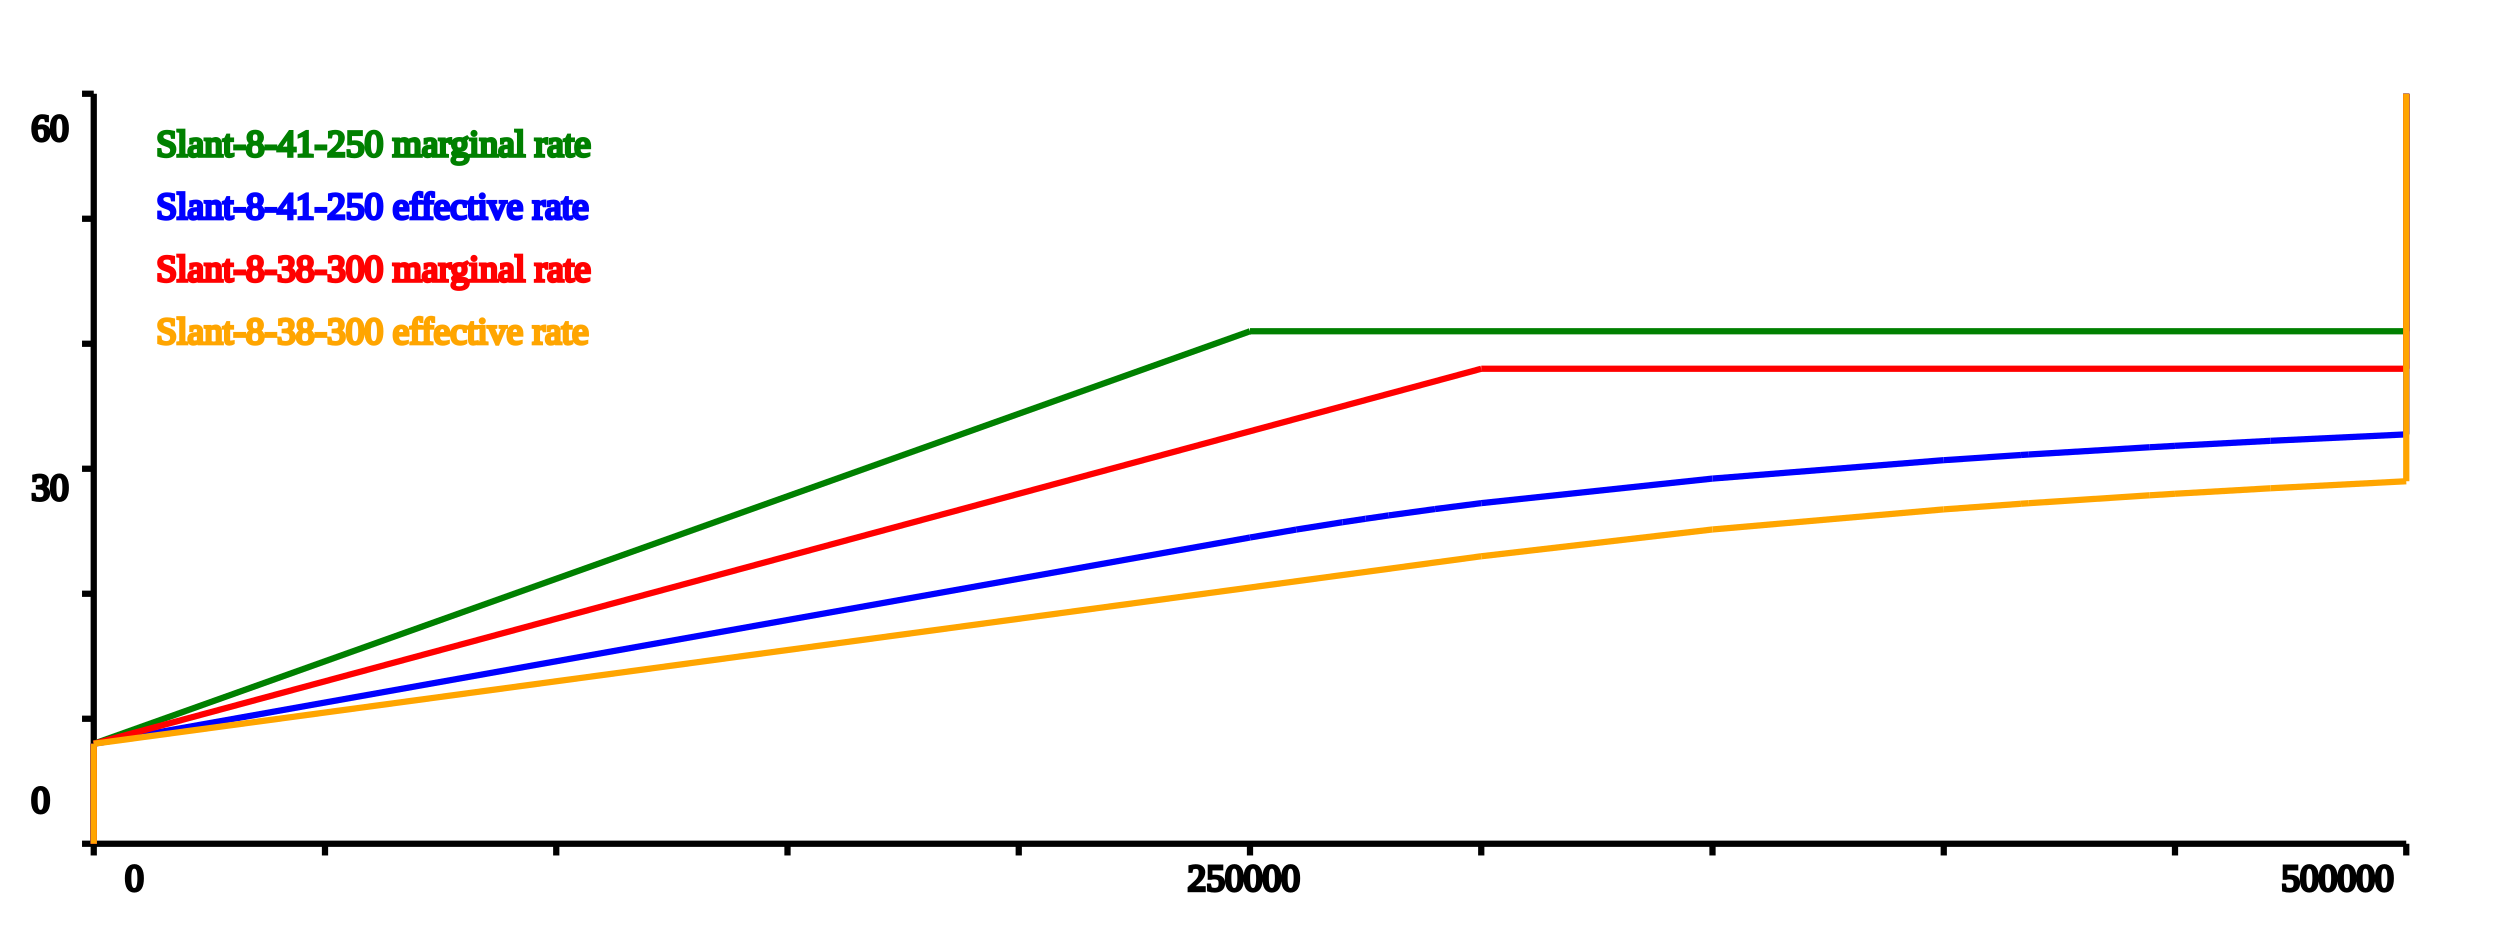
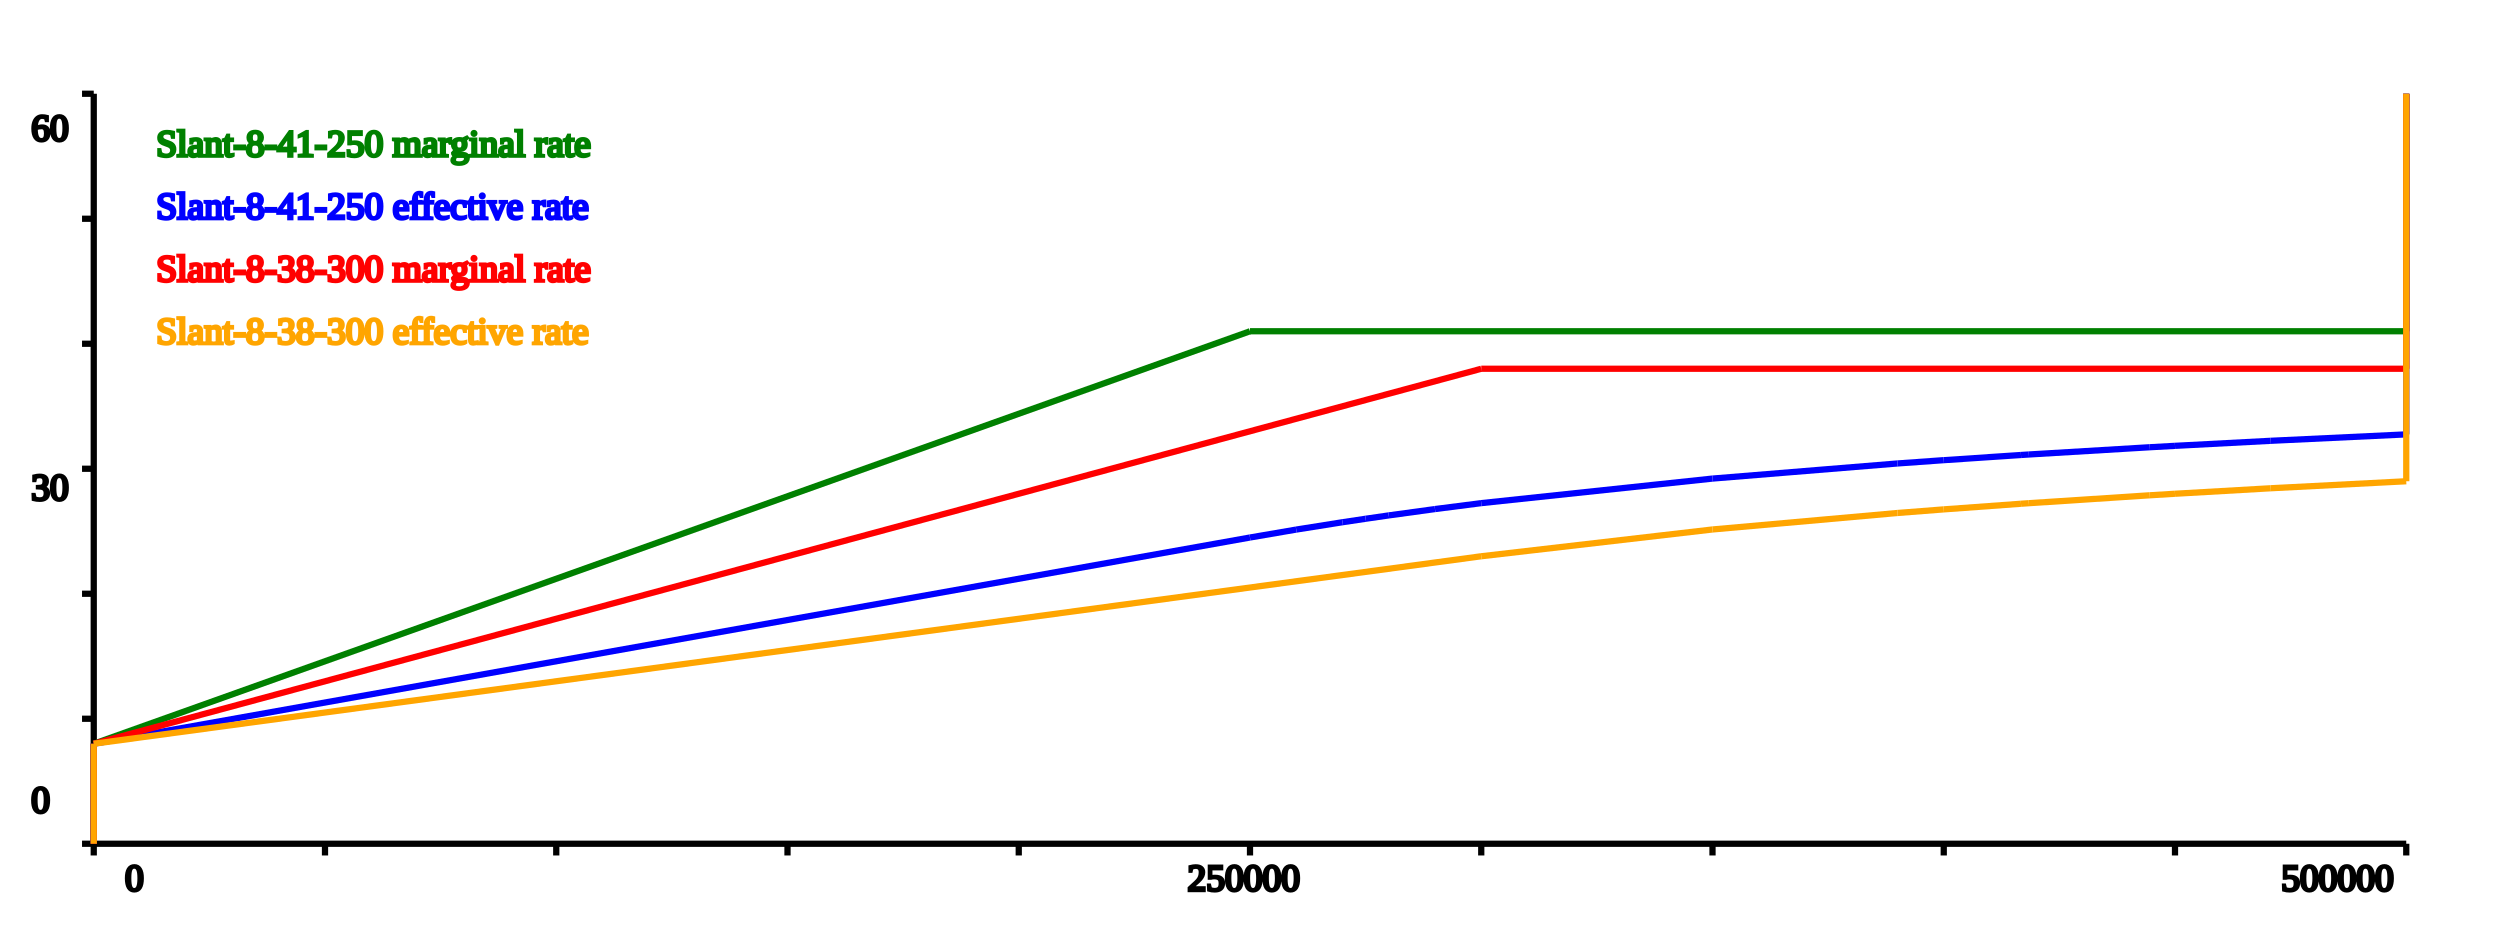
<svg xmlns="http://www.w3.org/2000/svg" height="300" width="800">
-   <g id="n0512792">
-     <g id="axis1928394" />
-     <g id="axisn1541500">
+   <g id="n4034900">
+     <g id="axis2518247" />
+     <g id="axisn6970653">
      <line style="stroke: black; stroke-width: 2" x1="30" x2="770" y1="270" y2="270" />
      <line style="stroke: black; stroke-width: 2" x1="30" x2="30" y1="30" y2="270" />
      <line style="stroke: black; stroke-width: 2" x1="30" x2="30" y1="270" y2="273.75" />
      <text transform="rotate(90,30,277.5)" x="30" y="277.5" />
      <text transform="rotate(90,29.99926,277.5)" x="29.999" y="277.5" />
      <line style="stroke: black; stroke-width: 2" x1="104" x2="104" y1="270" y2="273.75" />
      <text transform="rotate(90,104,277.5)" x="104" y="277.5" />
      <text transform="rotate(90,103.9993,277.5)" x="103.999" y="277.5" />
      <line style="stroke: black; stroke-width: 2" x1="178" x2="178" y1="270" y2="273.75" />
      <text transform="rotate(90,178,277.5)" x="178" y="277.5" />
      <text transform="rotate(90,177.9993,277.5)" x="177.999" y="277.5" />
      <line style="stroke: black; stroke-width: 2" x1="252" x2="252" y1="270" y2="273.75" />
      <text transform="rotate(90,252,277.5)" x="252" y="277.5" />
      <text transform="rotate(90,251.9993,277.5)" x="251.999" y="277.5" />
      <line style="stroke: black; stroke-width: 2" x1="326" x2="326" y1="270" y2="273.75" />
      <text transform="rotate(90,326,277.5)" x="326" y="277.5" />
      <text transform="rotate(90,325.9993,277.5)" x="325.999" y="277.5" />
      <line style="stroke: black; stroke-width: 2" x1="400" x2="400" y1="270" y2="273.75" />
      <text transform="rotate(90,400,277.5)" x="400" y="277.5" />
      <text transform="rotate(90,399.9993,277.5)" x="399.999" y="277.5" />
      <line style="stroke: black; stroke-width: 2" x1="474" x2="474" y1="270" y2="273.75" />
      <text transform="rotate(90,474,277.5)" x="474" y="277.5" />
      <text transform="rotate(90,473.9993,277.5)" x="473.999" y="277.5" />
      <line style="stroke: black; stroke-width: 2" x1="548" x2="548" y1="270" y2="273.75" />
      <text transform="rotate(90,548,277.5)" x="548" y="277.5" />
      <text transform="rotate(90,547.9993,277.5)" x="547.999" y="277.5" />
      <line style="stroke: black; stroke-width: 2" x1="622" x2="622" y1="270" y2="273.75" />
      <text transform="rotate(90,622,277.5)" x="622" y="277.5" />
      <text transform="rotate(90,621.9993,277.5)" x="621.999" y="277.5" />
      <line style="stroke: black; stroke-width: 2" x1="696" x2="696" y1="270" y2="273.75" />
      <text transform="rotate(90,696,277.5)" x="696" y="277.5" />
      <text transform="rotate(90,695.9993,277.5)" x="695.999" y="277.5" />
      <line style="stroke: black; stroke-width: 2" x1="770" x2="770" y1="270" y2="273.75" />
      <text transform="rotate(90,770,277.5)" x="770" y="277.5" />
      <text transform="rotate(90,769.9993,277.5)" x="769.999" y="277.5" />
      <line style="stroke: black; stroke-width: 2" x1="30" x2="26.25" y1="270" y2="270" />
      <text x="0" y="270" />
      <text x="29.999" y="270" />
      <line style="stroke: black; stroke-width: 2" x1="30" x2="26.25" y1="230" y2="230" />
      <text x="0" y="230" />
      <text x="30.014" y="230" />
      <line style="stroke: black; stroke-width: 2" x1="30" x2="26.25" y1="190" y2="190" />
      <text x="0" y="190" />
      <text x="30.029" y="190" />
      <line style="stroke: black; stroke-width: 2" x1="30" x2="26.25" y1="150" y2="150" />
      <text x="0" y="150" />
      <text x="30.044" y="150" />
      <line style="stroke: black; stroke-width: 2" x1="30" x2="26.25" y1="110" y2="110" />
      <text x="0" y="110" />
      <text x="30.058" y="110" />
      <line style="stroke: black; stroke-width: 2" x1="30" x2="26.25" y1="70" y2="70" />
      <text x="0" y="70" />
      <text x="30.073" y="70" />
      <line style="stroke: black; stroke-width: 2" x1="30" x2="26.25" y1="30" y2="30" />
      <text x="0" y="30" />
      <text x="30.088" y="30" />
    </g>
  </g>
  <text fill="black" stroke="black" x="40" y="285">0</text>
  <text fill="black" stroke="black" x="380" y="285">250000</text>
  <text fill="black" stroke="black" x="730" y="285">500000</text>
  <text fill="black" stroke="black" x="10" y="260">0</text>
  <text fill="black" stroke="black" x="10" y="160">30</text>
  <text fill="black" stroke="black" x="10" y="45">60</text>
-   <g id="n5273798">
-     <g id="line4615665" />
-     <g id="linen3424263">
+   <g id="n9694771">
+     <g id="line2820822" />
+     <g id="linen5128245">
      <line style="fill: green; stroke: green; stroke-width: 2" x1="30" x2="30" y1="270" y2="238" />
      <line style="fill: green; stroke: green; stroke-width: 2" x1="30" x2="400" y1="238" y2="106" />
      <line style="fill: green; stroke: green; stroke-width: 2" x1="400" x2="770" y1="106" y2="106" />
      <line style="fill: green; stroke: green; stroke-width: 2" x1="770" x2="770" y1="106" y2="30" />
    </g>
  </g>
  <text fill="green" stroke="green" x="50" y="50">Slant-8-41-250 marginal rate</text>
-   <g id="n8817034">
-     <g id="line2709272" />
-     <g id="linen8886359">
+   <g id="n6126834">
+     <g id="line1685824" />
+     <g id="linen1436862">
      <line style="fill: blue; stroke: blue; stroke-width: 2" x1="30" x2="30" y1="270" y2="238" />
      <line style="fill: blue; stroke: blue; stroke-width: 2" x1="30" x2="400" y1="238" y2="172" />
      <line style="fill: blue; stroke: blue; stroke-width: 2" x1="400" x2="414.8" y1="172" y2="169.462" />
      <line style="fill: blue; stroke: blue; stroke-width: 2" x1="414.8" x2="429.6" y1="169.462" y2="167.111" />
      <line style="fill: blue; stroke: blue; stroke-width: 2" x1="429.6" x2="437" y1="167.111" y2="166" />
      <line style="fill: blue; stroke: blue; stroke-width: 2" x1="437" x2="444.4" y1="166" y2="164.929" />
      <line style="fill: blue; stroke: blue; stroke-width: 2" x1="444.4" x2="459.2" y1="164.929" y2="162.897" />
      <line style="fill: blue; stroke: blue; stroke-width: 2" x1="459.2" x2="474" y1="162.897" y2="161" />
      <line style="fill: blue; stroke: blue; stroke-width: 2" x1="474" x2="548" y1="161" y2="153.143" />
-       <line style="fill: blue; stroke: blue; stroke-width: 2" x1="548" x2="622" y1="153.143" y2="147.25" />
+       <line style="fill: blue; stroke: blue; stroke-width: 2" x1="548" x2="607.2" y1="153.143" y2="148.308" />
+       <line style="fill: blue; stroke: blue; stroke-width: 2" x1="607.2" x2="622" y1="148.308" y2="147.25" />
      <line style="fill: blue; stroke: blue; stroke-width: 2" x1="622" x2="646.716" y1="147.25" y2="145.597" />
      <line style="fill: blue; stroke: blue; stroke-width: 2" x1="646.716" x2="649.232" y1="145.597" y2="145.436" />
      <line style="fill: blue; stroke: blue; stroke-width: 2" x1="649.232" x2="687.934" y1="145.436" y2="143.116" />
      <line style="fill: blue; stroke: blue; stroke-width: 2" x1="687.934" x2="696" y1="143.116" y2="142.667" />
      <line style="fill: blue; stroke: blue; stroke-width: 2" x1="696" x2="726.636" y1="142.667" y2="141.054" />
      <line style="fill: blue; stroke: blue; stroke-width: 2" x1="726.636" x2="770" y1="141.054" y2="139" />
      <line style="fill: blue; stroke: blue; stroke-width: 2" x1="770" x2="770" y1="139" y2="30" />
    </g>
  </g>
  <text fill="blue" stroke="blue" x="50" y="70">Slant-8-41-250 effective rate</text>
-   <g id="n3600108">
-     <g id="line1948081" />
-     <g id="linen8113763">
+   <g id="n4680813">
+     <g id="line5228415" />
+     <g id="linen0756940">
      <line style="fill: red; stroke: red; stroke-width: 2" x1="30" x2="30" y1="270" y2="238" />
      <line style="fill: red; stroke: red; stroke-width: 2" x1="30" x2="474" y1="238" y2="118" />
      <line style="fill: red; stroke: red; stroke-width: 2" x1="474" x2="770" y1="118" y2="118" />
      <line style="fill: red; stroke: red; stroke-width: 2" x1="770" x2="770" y1="118" y2="30" />
    </g>
  </g>
  <text fill="red" stroke="red" x="50" y="90">Slant-8-38-300 marginal rate</text>
-   <g id="n7976118">
-     <g id="line9919886" />
-     <g id="linen6706188">
+   <g id="n1982998">
+     <g id="line9960559" />
+     <g id="linen7909750">
      <line style="fill: orange; stroke: orange; stroke-width: 2" x1="30" x2="30" y1="270" y2="238" />
      <line style="fill: orange; stroke: orange; stroke-width: 2" x1="30" x2="474" y1="238" y2="178" />
      <line style="fill: orange; stroke: orange; stroke-width: 2" x1="474" x2="548" y1="178" y2="169.429" />
-       <line style="fill: orange; stroke: orange; stroke-width: 2" x1="548" x2="622" y1="169.429" y2="163" />
+       <line style="fill: orange; stroke: orange; stroke-width: 2" x1="548" x2="607.2" y1="169.429" y2="164.154" />
+       <line style="fill: orange; stroke: orange; stroke-width: 2" x1="607.2" x2="622" y1="164.154" y2="163" />
      <line style="fill: orange; stroke: orange; stroke-width: 2" x1="622" x2="646.716" y1="163" y2="161.197" />
      <line style="fill: orange; stroke: orange; stroke-width: 2" x1="646.716" x2="649.232" y1="161.197" y2="161.021" />
      <line style="fill: orange; stroke: orange; stroke-width: 2" x1="649.232" x2="687.934" y1="161.021" y2="158.49" />
      <line style="fill: orange; stroke: orange; stroke-width: 2" x1="687.934" x2="696" y1="158.49" y2="158" />
      <line style="fill: orange; stroke: orange; stroke-width: 2" x1="696" x2="726.636" y1="158" y2="156.241" />
      <line style="fill: orange; stroke: orange; stroke-width: 2" x1="726.636" x2="770" y1="156.241" y2="154" />
      <line style="fill: orange; stroke: orange; stroke-width: 2" x1="770" x2="770" y1="154" y2="30" />
    </g>
  </g>
  <text fill="orange" stroke="orange" x="50" y="110">Slant-8-38-300 effective rate</text>
</svg>
